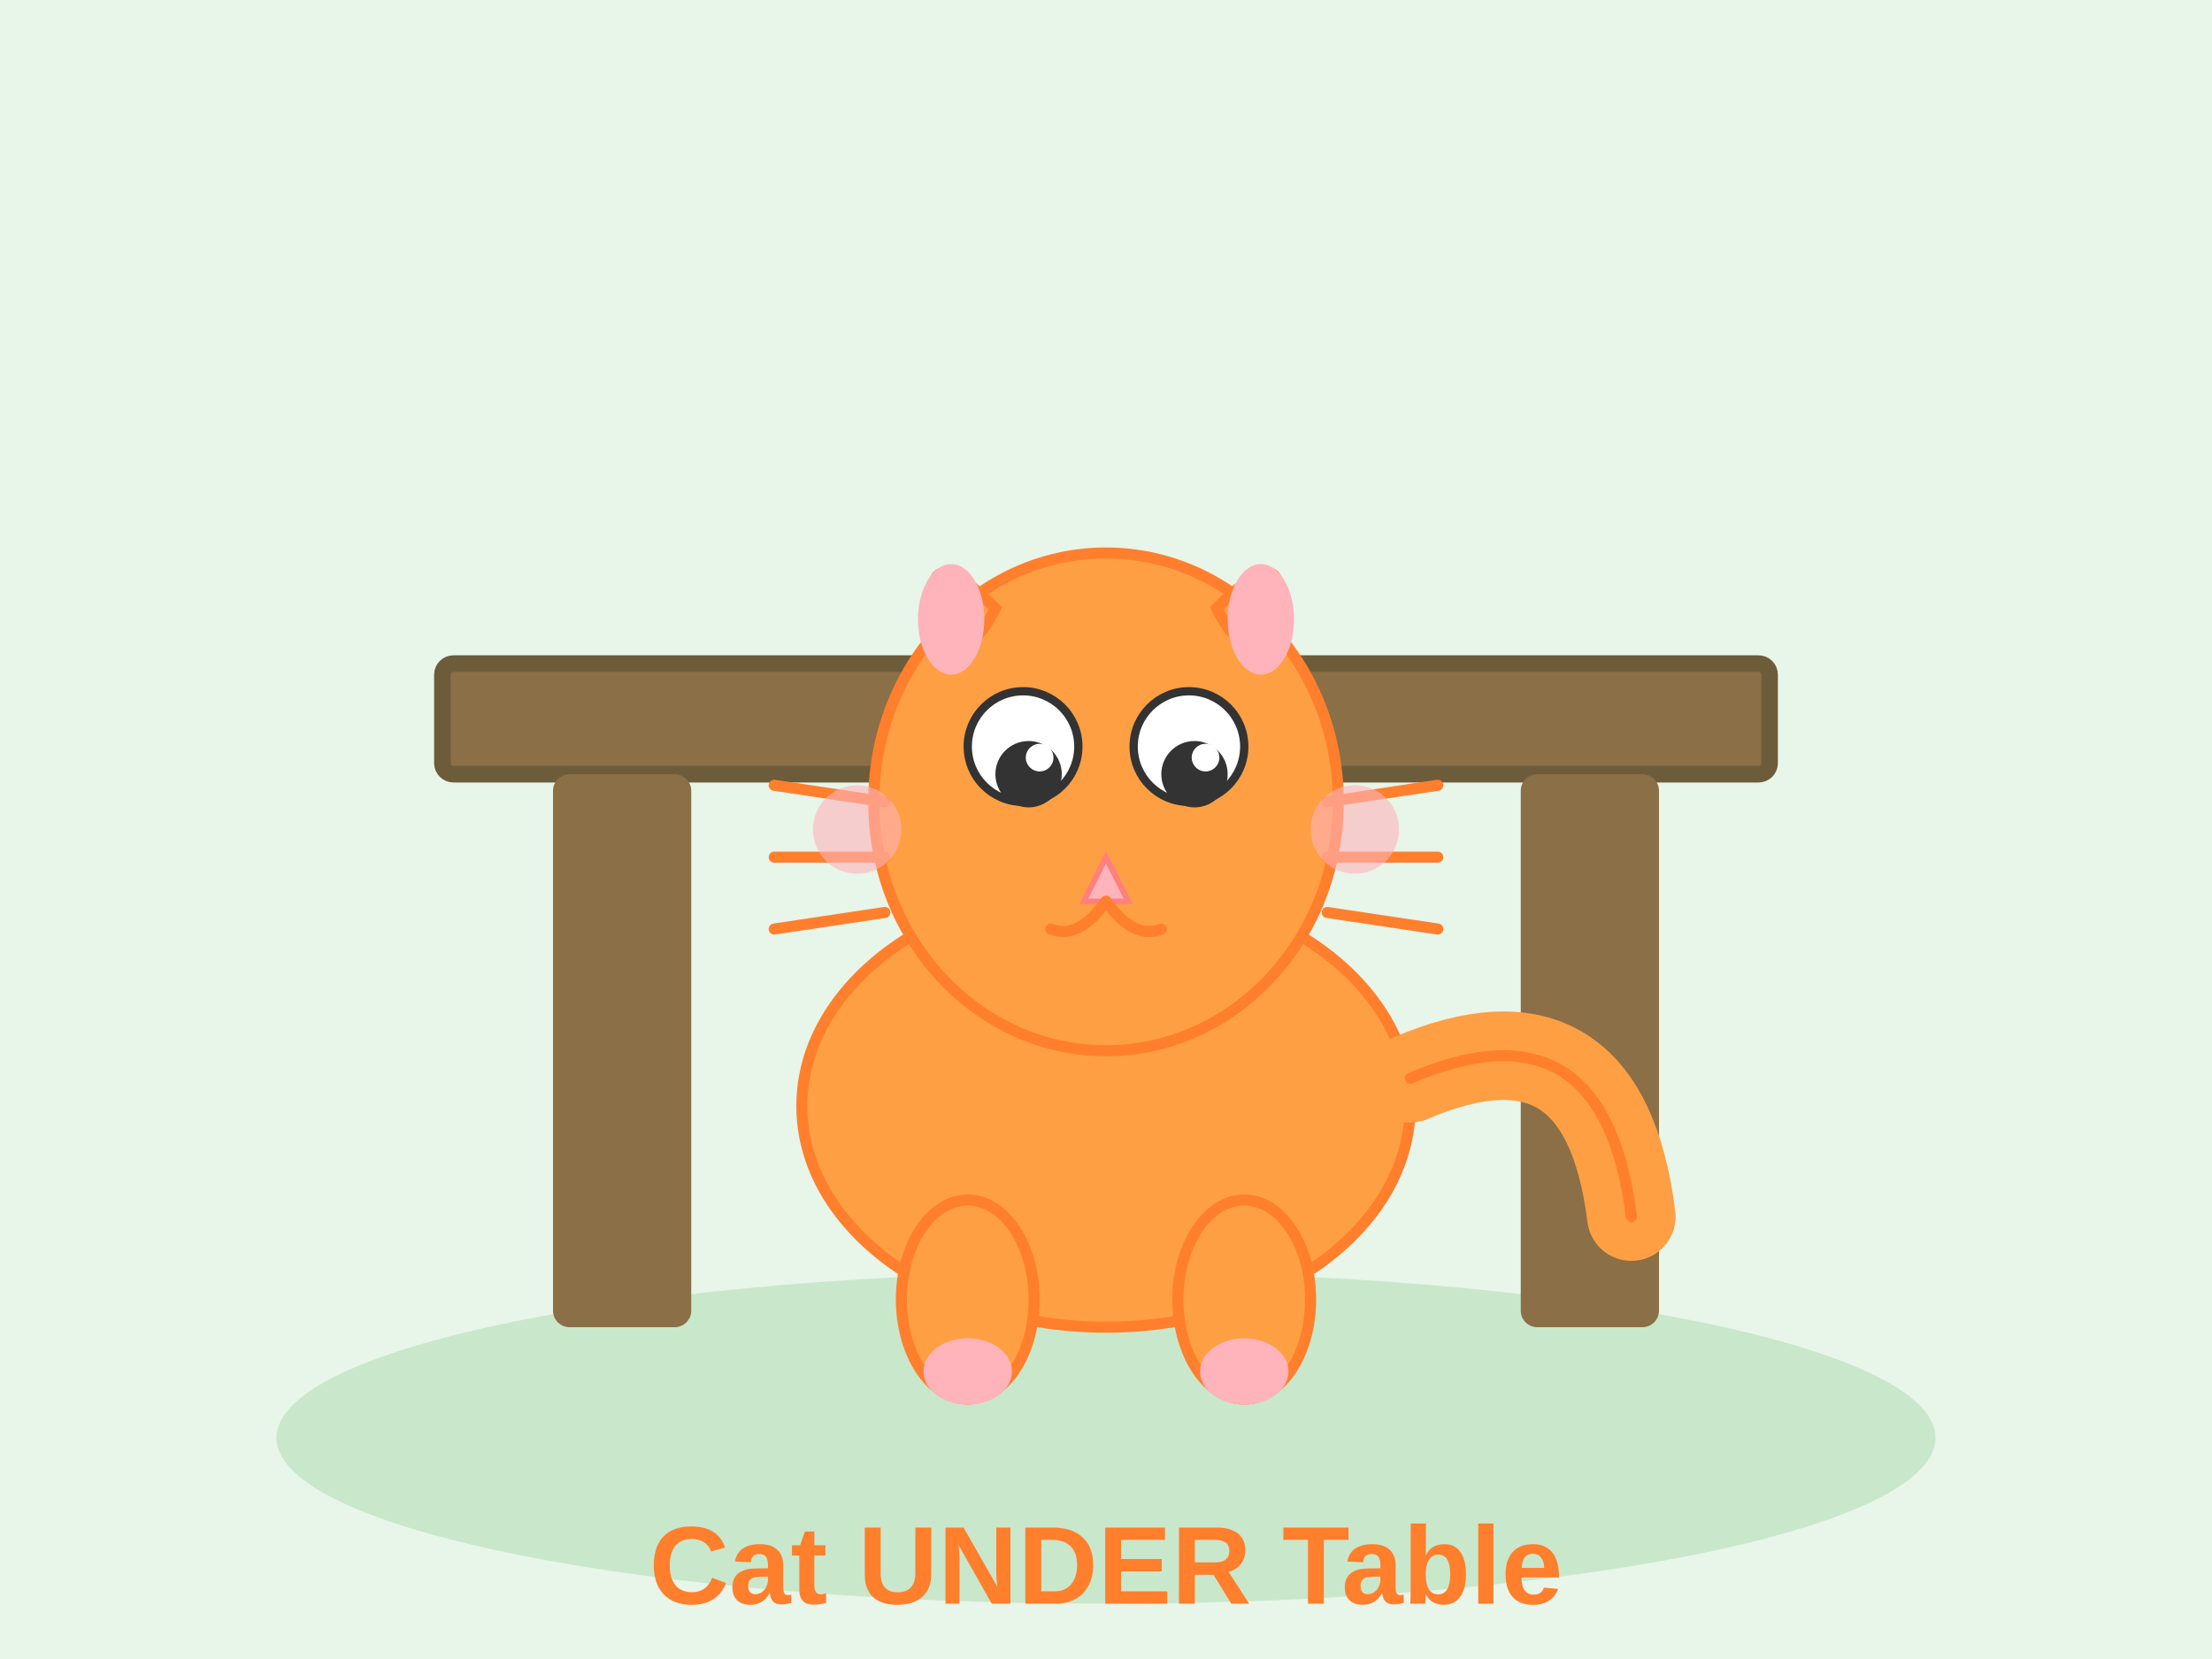
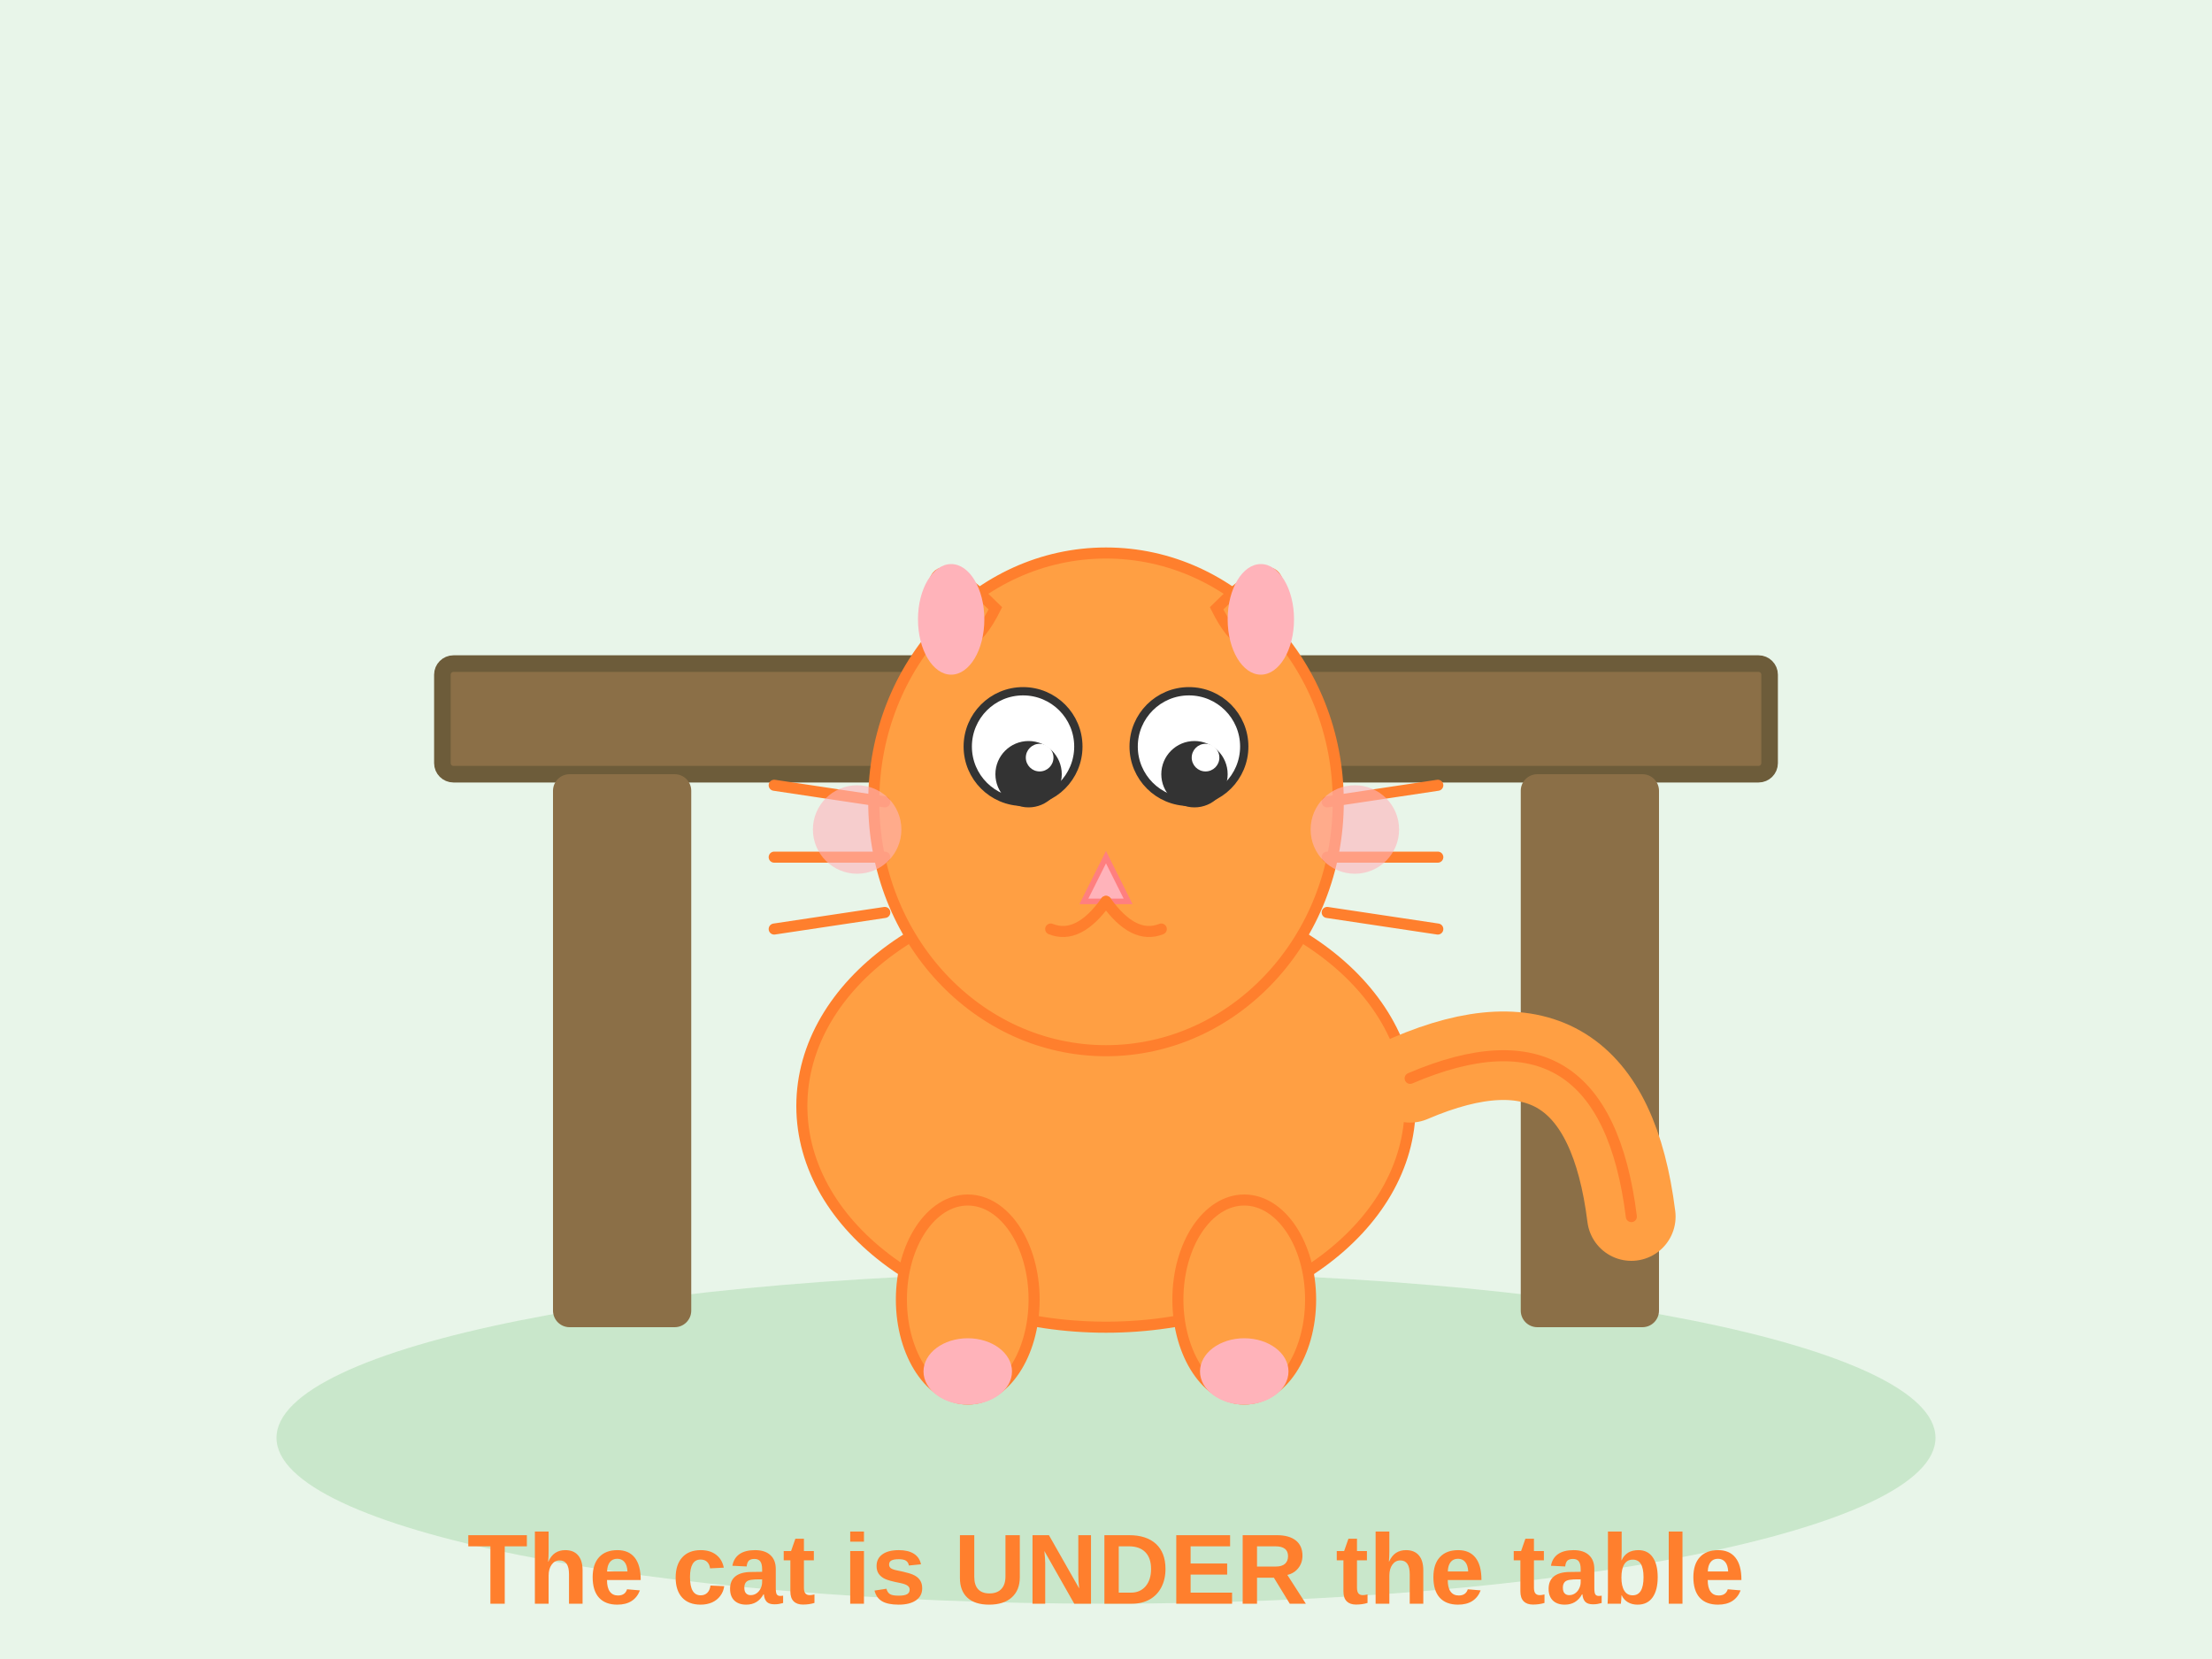
<svg xmlns="http://www.w3.org/2000/svg" width="400" height="300" viewBox="0 0 400 300">
  <defs>
    <style>
      .cat-fur { fill: #FF9F43; }
      .cat-outline { stroke: #FF7F2D; stroke-width: 2; }
      .table-wood { fill: #8B6F47; }
      .table-outline { stroke: #6D5C3A; stroke-width: 3; }
      .grass { fill: #81C784; }
    </style>
  </defs>
  <rect width="400" height="300" fill="#E8F5E9" />
  <ellipse cx="200" cy="260" rx="150" ry="30" class="grass" opacity="0.3" />
  <rect x="80" y="120" width="240" height="20" class="table-wood table-outline" rx="2" />
  <rect x="100" y="140" width="25" height="100" class="table-wood" rx="3" />
  <rect x="275" y="140" width="25" height="100" class="table-wood" rx="3" />
  <ellipse cx="200" cy="200" rx="55" ry="40" class="cat-fur cat-outline" />
  <ellipse cx="200" cy="145" rx="42" ry="45" class="cat-fur cat-outline" />
  <path d="M 170 115 Q 165 95 180 110 Q 175 120 170 115" class="cat-fur cat-outline" />
  <path d="M 230 115 Q 235 95 220 110 Q 225 120 230 115" class="cat-fur cat-outline" />
  <ellipse cx="172" cy="112" rx="6" ry="10" fill="#FFB3BA" />
  <ellipse cx="228" cy="112" rx="6" ry="10" fill="#FFB3BA" />
  <circle cx="185" cy="135" r="10" fill="#FFFFFF" stroke="#333333" stroke-width="1.5" />
  <circle cx="215" cy="135" r="10" fill="#FFFFFF" stroke="#333333" stroke-width="1.5" />
  <circle cx="186" cy="140" r="6" fill="#333333" />
  <circle cx="216" cy="140" r="6" fill="#333333" />
  <circle cx="188" cy="137" r="2.5" fill="#FFFFFF" />
  <circle cx="218" cy="137" r="2.5" fill="#FFFFFF" />
  <path d="M 200 155 L 196 163 L 204 163 Z" fill="#FFB3BA" stroke="#FF7F7F" stroke-width="1" />
  <path d="M 200 163 Q 195 170 190 168" stroke="#FF7F2D" stroke-width="2" fill="none" stroke-linecap="round" />
  <path d="M 200 163 Q 205 170 210 168" stroke="#FF7F2D" stroke-width="2" fill="none" stroke-linecap="round" />
  <line x1="160" y1="145" x2="140" y2="142" stroke="#FF7F2D" stroke-width="2" stroke-linecap="round" />
  <line x1="160" y1="155" x2="140" y2="155" stroke="#FF7F2D" stroke-width="2" stroke-linecap="round" />
  <line x1="160" y1="165" x2="140" y2="168" stroke="#FF7F2D" stroke-width="2" stroke-linecap="round" />
  <line x1="240" y1="145" x2="260" y2="142" stroke="#FF7F2D" stroke-width="2" stroke-linecap="round" />
  <line x1="240" y1="155" x2="260" y2="155" stroke="#FF7F2D" stroke-width="2" stroke-linecap="round" />
  <line x1="240" y1="165" x2="260" y2="168" stroke="#FF7F2D" stroke-width="2" stroke-linecap="round" />
  <path d="M 255 195 Q 290 180 295 220" stroke="#FF9F43" stroke-width="16" fill="none" stroke-linecap="round" />
  <path d="M 255 195 Q 290 180 295 220" stroke="#FF7F2D" stroke-width="2" fill="none" stroke-linecap="round" />
  <ellipse cx="175" cy="235" rx="12" ry="18" class="cat-fur cat-outline" />
  <ellipse cx="225" cy="235" rx="12" ry="18" class="cat-fur cat-outline" />
  <ellipse cx="175" cy="248" rx="8" ry="6" fill="#FFB3BA" />
  <ellipse cx="225" cy="248" rx="8" ry="6" fill="#FFB3BA" />
  <circle cx="155" cy="150" r="8" fill="#FFB3BA" opacity="0.6" />
  <circle cx="245" cy="150" r="8" fill="#FFB3BA" opacity="0.6" />
-   <text x="200" y="290" font-size="20" font-weight="bold" text-anchor="middle" fill="#FF7F2D" font-family="Arial, sans-serif">
-     Cat UNDER Table
+   <text x="200" y="290" font-size="18" font-weight="bold" text-anchor="middle" fill="#FF7F2D" font-family="Arial, sans-serif">
+     The cat is UNDER the table
  </text>
</svg>
